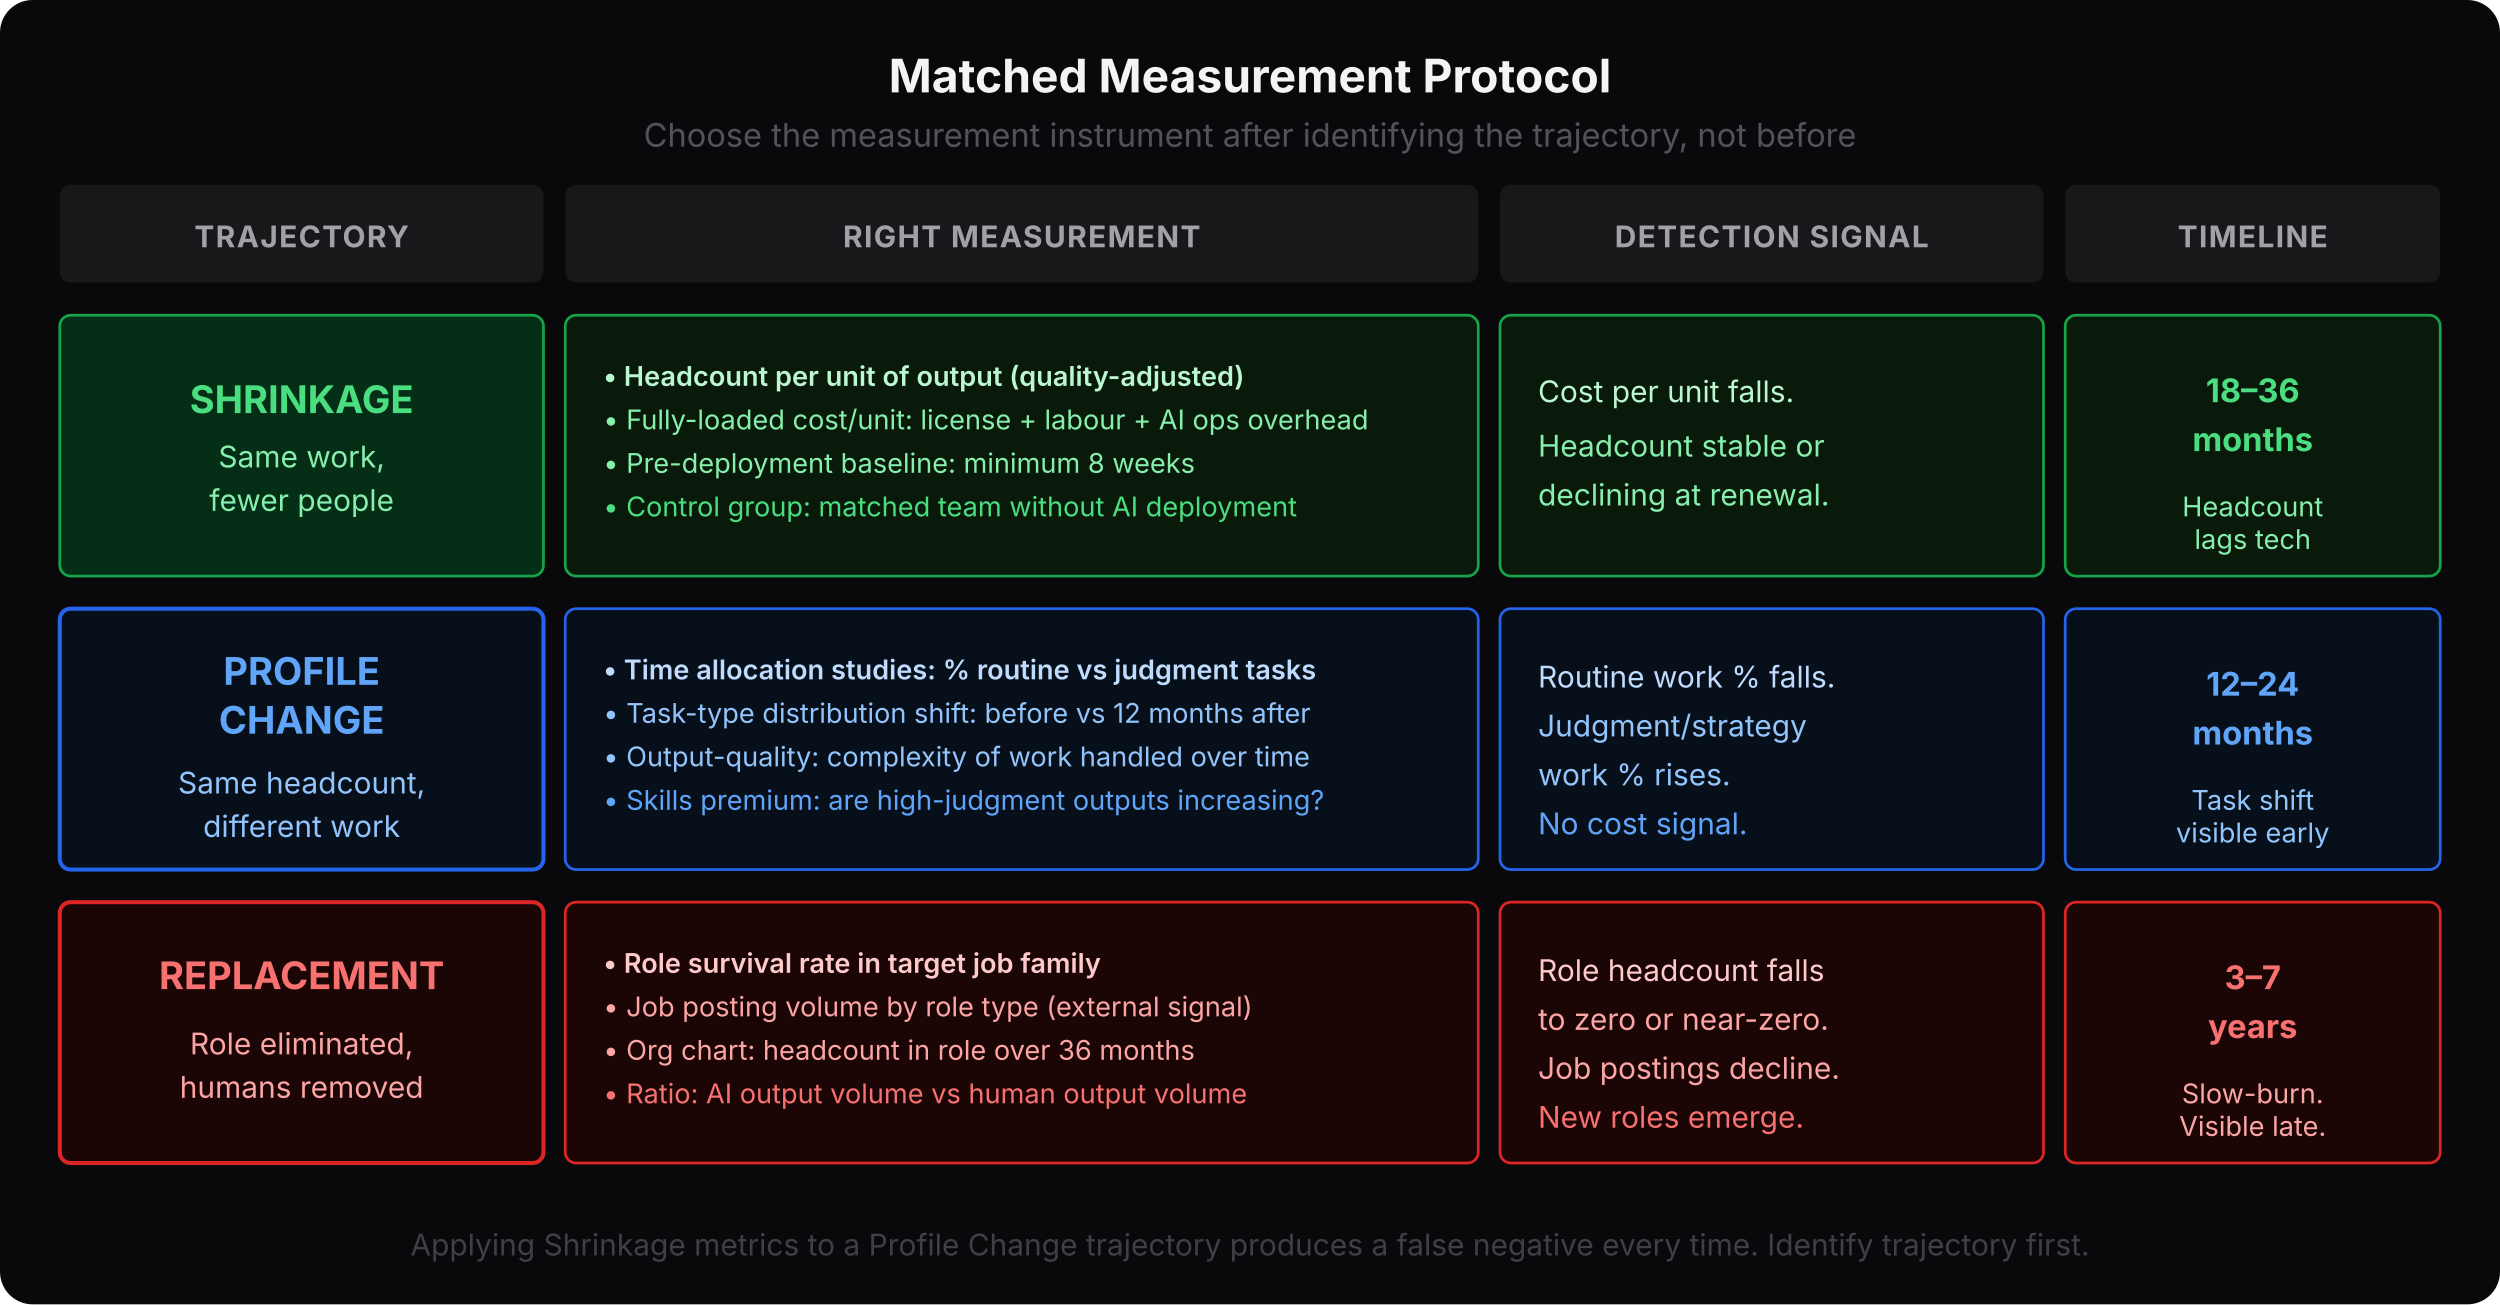
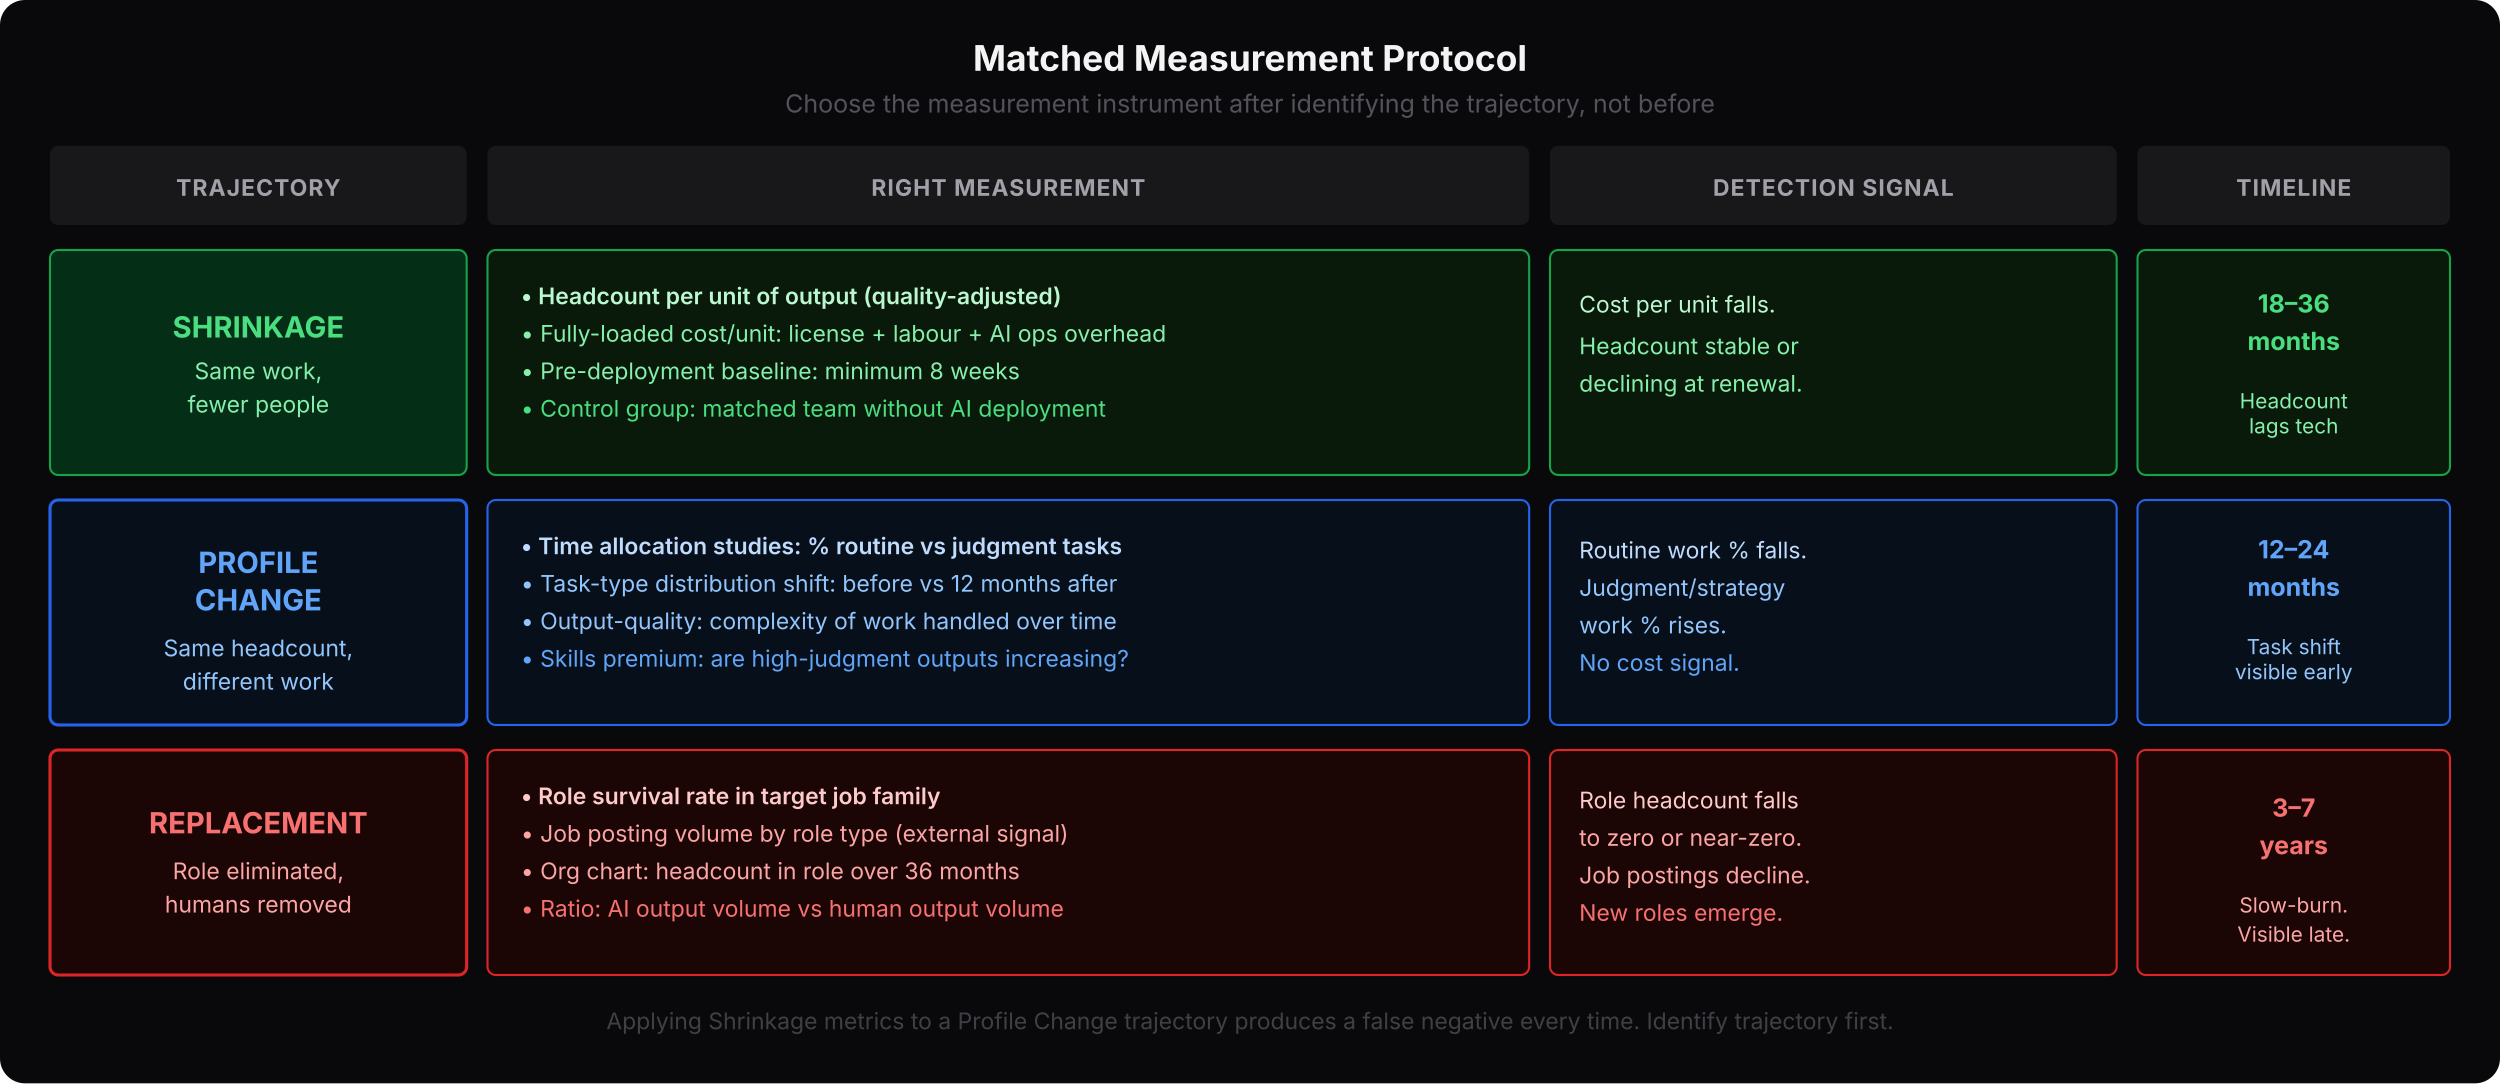
- <svg xmlns="http://www.w3.org/2000/svg" viewBox="0 0 920 480" font-family="Inter, system-ui, sans-serif">
-   <rect width="920" height="480" fill="#09090b" rx="12" />
-   <text x="460" y="34" fill="#f4f4f5" font-size="17" font-weight="700" text-anchor="middle">Matched Measurement Protocol</text>
-   <text x="460" y="54" fill="#52525b" font-size="12" text-anchor="middle">Choose the measurement instrument after identifying the trajectory, not before</text>
-   <rect x="22" y="68" width="178" height="36" fill="#18181b" rx="4" />
-   <rect x="208" y="68" width="336" height="36" fill="#18181b" rx="4" />
-   <rect x="552" y="68" width="200" height="36" fill="#18181b" rx="4" />
-   <rect x="760" y="68" width="138" height="36" fill="#18181b" rx="4" />
-   <text x="111" y="91" fill="#a1a1aa" font-size="11" font-weight="700" text-anchor="middle" letter-spacing="0.5">TRAJECTORY</text>
-   <text x="376" y="91" fill="#a1a1aa" font-size="11" font-weight="700" text-anchor="middle" letter-spacing="0.5">RIGHT MEASUREMENT</text>
-   <text x="652" y="91" fill="#a1a1aa" font-size="11" font-weight="700" text-anchor="middle" letter-spacing="0.5">DETECTION SIGNAL</text>
-   <text x="829" y="91" fill="#a1a1aa" font-size="11" font-weight="700" text-anchor="middle" letter-spacing="0.5">TIMELINE</text>
-   <rect x="22" y="116" width="178" height="96" fill="#052e16" stroke="#16a34a" stroke-width="1" rx="4" />
-   <text x="111" y="152" fill="#4ade80" font-size="14" font-weight="700" text-anchor="middle">SHRINKAGE</text>
-   <text x="111" y="172" fill="#86efac" font-size="11" text-anchor="middle">Same work,</text>
-   <text x="111" y="188" fill="#86efac" font-size="11" text-anchor="middle">fewer people</text>
-   <rect x="208" y="116" width="336" height="96" fill="#0a1a0a" stroke="#16a34a" stroke-width="1" rx="4" />
-   <text x="222" y="142" fill="#bbf7d0" font-size="10" font-weight="600">• Headcount per unit of output (quality-adjusted)</text>
-   <text x="222" y="158" fill="#86efac" font-size="10">• Fully-loaded cost/unit: license + labour + AI ops overhead</text>
-   <text x="222" y="174" fill="#86efac" font-size="10">• Pre-deployment baseline: minimum 8 weeks</text>
-   <text x="222" y="190" fill="#4ade80" font-size="10">• Control group: matched team without AI deployment</text>
-   <rect x="552" y="116" width="200" height="96" fill="#0a1a0a" stroke="#16a34a" stroke-width="1" rx="4" />
-   <text x="566" y="148" fill="#bbf7d0" font-size="11">Cost per unit falls.</text>
-   <text x="566" y="168" fill="#86efac" font-size="11">Headcount stable or</text>
-   <text x="566" y="186" fill="#86efac" font-size="11">declining at renewal.</text>
-   <rect x="760" y="116" width="138" height="96" fill="#0a1a0a" stroke="#16a34a" stroke-width="1" rx="4" />
-   <text x="829" y="148" fill="#4ade80" font-size="12" font-weight="700" text-anchor="middle">18–36</text>
-   <text x="829" y="166" fill="#4ade80" font-size="12" font-weight="700" text-anchor="middle">months</text>
-   <text x="829" y="190" fill="#86efac" font-size="10" text-anchor="middle">Headcount</text>
-   <text x="829" y="202" fill="#86efac" font-size="10" text-anchor="middle">lags tech</text>
-   <rect x="22" y="224" width="178" height="96" fill="#07101a" stroke="#2563eb" stroke-width="1.5" rx="4" />
-   <text x="111" y="252" fill="#60a5fa" font-size="14" font-weight="700" text-anchor="middle">PROFILE</text>
-   <text x="111" y="270" fill="#60a5fa" font-size="14" font-weight="700" text-anchor="middle">CHANGE</text>
-   <text x="111" y="292" fill="#93c5fd" font-size="11" text-anchor="middle">Same headcount,</text>
-   <text x="111" y="308" fill="#93c5fd" font-size="11" text-anchor="middle">different work</text>
-   <rect x="208" y="224" width="336" height="96" fill="#07101a" stroke="#2563eb" stroke-width="1" rx="4" />
-   <text x="222" y="250" fill="#bfdbfe" font-size="10" font-weight="600">• Time allocation studies: % routine vs judgment tasks</text>
-   <text x="222" y="266" fill="#93c5fd" font-size="10">• Task-type distribution shift: before vs 12 months after</text>
-   <text x="222" y="282" fill="#93c5fd" font-size="10">• Output-quality: complexity of work handled over time</text>
-   <text x="222" y="298" fill="#60a5fa" font-size="10">• Skills premium: are high-judgment outputs increasing?</text>
-   <rect x="552" y="224" width="200" height="96" fill="#07101a" stroke="#2563eb" stroke-width="1" rx="4" />
-   <text x="566" y="253" fill="#bfdbfe" font-size="11">Routine work % falls.</text>
-   <text x="566" y="271" fill="#93c5fd" font-size="11">Judgment/strategy</text>
-   <text x="566" y="289" fill="#93c5fd" font-size="11">work % rises.</text>
-   <text x="566" y="307" fill="#60a5fa" font-size="11">No cost signal.</text>
-   <rect x="760" y="224" width="138" height="96" fill="#07101a" stroke="#2563eb" stroke-width="1" rx="4" />
-   <text x="829" y="256" fill="#60a5fa" font-size="12" font-weight="700" text-anchor="middle">12–24</text>
-   <text x="829" y="274" fill="#60a5fa" font-size="12" font-weight="700" text-anchor="middle">months</text>
-   <text x="829" y="298" fill="#93c5fd" font-size="10" text-anchor="middle">Task shift</text>
-   <text x="829" y="310" fill="#93c5fd" font-size="10" text-anchor="middle">visible early</text>
-   <rect x="22" y="332" width="178" height="96" fill="#1c0505" stroke="#dc2626" stroke-width="1.5" rx="4" />
-   <text x="111" y="364" fill="#f87171" font-size="14" font-weight="700" text-anchor="middle">REPLACEMENT</text>
-   <text x="111" y="388" fill="#fca5a5" font-size="11" text-anchor="middle">Role eliminated,</text>
-   <text x="111" y="404" fill="#fca5a5" font-size="11" text-anchor="middle">humans removed</text>
-   <rect x="208" y="332" width="336" height="96" fill="#1c0505" stroke="#dc2626" stroke-width="1" rx="4" />
-   <text x="222" y="358" fill="#fecaca" font-size="10" font-weight="600">• Role survival rate in target job family</text>
-   <text x="222" y="374" fill="#fca5a5" font-size="10">• Job posting volume by role type (external signal)</text>
-   <text x="222" y="390" fill="#fca5a5" font-size="10">• Org chart: headcount in role over 36 months</text>
-   <text x="222" y="406" fill="#f87171" font-size="10">• Ratio: AI output volume vs human output volume</text>
-   <rect x="552" y="332" width="200" height="96" fill="#1c0505" stroke="#dc2626" stroke-width="1" rx="4" />
-   <text x="566" y="361" fill="#fecaca" font-size="11">Role headcount falls</text>
-   <text x="566" y="379" fill="#fca5a5" font-size="11">to zero or near-zero.</text>
-   <text x="566" y="397" fill="#fca5a5" font-size="11">Job postings decline.</text>
-   <text x="566" y="415" fill="#f87171" font-size="11">New roles emerge.</text>
-   <rect x="760" y="332" width="138" height="96" fill="#1c0505" stroke="#dc2626" stroke-width="1" rx="4" />
-   <text x="829" y="364" fill="#f87171" font-size="12" font-weight="700" text-anchor="middle">3–7</text>
-   <text x="829" y="382" fill="#f87171" font-size="12" font-weight="700" text-anchor="middle">years</text>
-   <text x="829" y="406" fill="#fca5a5" font-size="10" text-anchor="middle">Slow-burn.</text>
-   <text x="829" y="418" fill="#fca5a5" font-size="10" text-anchor="middle">Visible late.</text>
-   <text x="460" y="462" fill="#3f3f46" font-size="11" text-anchor="middle">Applying Shrinkage metrics to a Profile Change trajectory produces a false negative every time. Identify trajectory first.</text>
+ <svg xmlns="http://www.w3.org/2000/svg" viewBox="0 0 1200 520" font-family="Inter, system-ui, sans-serif">
+   <rect width="1200" height="520" fill="#09090b" rx="12" />
+   <text x="600" y="34" fill="#f4f4f5" font-size="17" font-weight="700" text-anchor="middle">Matched Measurement Protocol</text>
+   <text x="600" y="54" fill="#52525b" font-size="12" text-anchor="middle">Choose the measurement instrument after identifying the trajectory, not before</text>
+   <rect x="24" y="70" width="200" height="38" fill="#18181b" rx="4" />
+   <rect x="234" y="70" width="500" height="38" fill="#18181b" rx="4" />
+   <rect x="744" y="70" width="272" height="38" fill="#18181b" rx="4" />
+   <rect x="1026" y="70" width="150" height="38" fill="#18181b" rx="4" />
+   <text x="124" y="94" fill="#a1a1aa" font-size="11" font-weight="700" text-anchor="middle" letter-spacing="0.5">TRAJECTORY</text>
+   <text x="484" y="94" fill="#a1a1aa" font-size="11" font-weight="700" text-anchor="middle" letter-spacing="0.5">RIGHT MEASUREMENT</text>
+   <text x="880" y="94" fill="#a1a1aa" font-size="11" font-weight="700" text-anchor="middle" letter-spacing="0.5">DETECTION SIGNAL</text>
+   <text x="1101" y="94" fill="#a1a1aa" font-size="11" font-weight="700" text-anchor="middle" letter-spacing="0.5">TIMELINE</text>
+   <rect x="24" y="120" width="200" height="108" fill="#052e16" stroke="#16a34a" stroke-width="1" rx="4" />
+   <text x="124" y="162" fill="#4ade80" font-size="14" font-weight="700" text-anchor="middle">SHRINKAGE</text>
+   <text x="124" y="182" fill="#86efac" font-size="11" text-anchor="middle">Same work,</text>
+   <text x="124" y="198" fill="#86efac" font-size="11" text-anchor="middle">fewer people</text>
+   <rect x="234" y="120" width="500" height="108" fill="#0a1a0a" stroke="#16a34a" stroke-width="1" rx="4" />
+   <text x="250" y="146" fill="#bbf7d0" font-size="11" font-weight="600">• Headcount per unit of output (quality-adjusted)</text>
+   <text x="250" y="164" fill="#86efac" font-size="11">• Fully-loaded cost/unit: license + labour + AI ops overhead</text>
+   <text x="250" y="182" fill="#86efac" font-size="11">• Pre-deployment baseline: minimum 8 weeks</text>
+   <text x="250" y="200" fill="#4ade80" font-size="11">• Control group: matched team without AI deployment</text>
+   <rect x="744" y="120" width="272" height="108" fill="#0a1a0a" stroke="#16a34a" stroke-width="1" rx="4" />
+   <text x="758" y="150" fill="#bbf7d0" font-size="11">Cost per unit falls.</text>
+   <text x="758" y="170" fill="#86efac" font-size="11">Headcount stable or</text>
+   <text x="758" y="188" fill="#86efac" font-size="11">declining at renewal.</text>
+   <rect x="1026" y="120" width="150" height="108" fill="#0a1a0a" stroke="#16a34a" stroke-width="1" rx="4" />
+   <text x="1101" y="150" fill="#4ade80" font-size="12" font-weight="700" text-anchor="middle">18–36</text>
+   <text x="1101" y="168" fill="#4ade80" font-size="12" font-weight="700" text-anchor="middle">months</text>
+   <text x="1101" y="196" fill="#86efac" font-size="10" text-anchor="middle">Headcount</text>
+   <text x="1101" y="208" fill="#86efac" font-size="10" text-anchor="middle">lags tech</text>
+   <rect x="24" y="240" width="200" height="108" fill="#07101a" stroke="#2563eb" stroke-width="1.5" rx="4" />
+   <text x="124" y="275" fill="#60a5fa" font-size="14" font-weight="700" text-anchor="middle">PROFILE</text>
+   <text x="124" y="293" fill="#60a5fa" font-size="14" font-weight="700" text-anchor="middle">CHANGE</text>
+   <text x="124" y="315" fill="#93c5fd" font-size="11" text-anchor="middle">Same headcount,</text>
+   <text x="124" y="331" fill="#93c5fd" font-size="11" text-anchor="middle">different work</text>
+   <rect x="234" y="240" width="500" height="108" fill="#07101a" stroke="#2563eb" stroke-width="1" rx="4" />
+   <text x="250" y="266" fill="#bfdbfe" font-size="11" font-weight="600">• Time allocation studies: % routine vs judgment tasks</text>
+   <text x="250" y="284" fill="#93c5fd" font-size="11">• Task-type distribution shift: before vs 12 months after</text>
+   <text x="250" y="302" fill="#93c5fd" font-size="11">• Output-quality: complexity of work handled over time</text>
+   <text x="250" y="320" fill="#60a5fa" font-size="11">• Skills premium: are high-judgment outputs increasing?</text>
+   <rect x="744" y="240" width="272" height="108" fill="#07101a" stroke="#2563eb" stroke-width="1" rx="4" />
+   <text x="758" y="268" fill="#bfdbfe" font-size="11">Routine work % falls.</text>
+   <text x="758" y="286" fill="#93c5fd" font-size="11">Judgment/strategy</text>
+   <text x="758" y="304" fill="#93c5fd" font-size="11">work % rises.</text>
+   <text x="758" y="322" fill="#60a5fa" font-size="11">No cost signal.</text>
+   <rect x="1026" y="240" width="150" height="108" fill="#07101a" stroke="#2563eb" stroke-width="1" rx="4" />
+   <text x="1101" y="268" fill="#60a5fa" font-size="12" font-weight="700" text-anchor="middle">12–24</text>
+   <text x="1101" y="286" fill="#60a5fa" font-size="12" font-weight="700" text-anchor="middle">months</text>
+   <text x="1101" y="314" fill="#93c5fd" font-size="10" text-anchor="middle">Task shift</text>
+   <text x="1101" y="326" fill="#93c5fd" font-size="10" text-anchor="middle">visible early</text>
+   <rect x="24" y="360" width="200" height="108" fill="#1c0505" stroke="#dc2626" stroke-width="1.5" rx="4" />
+   <text x="124" y="400" fill="#f87171" font-size="14" font-weight="700" text-anchor="middle">REPLACEMENT</text>
+   <text x="124" y="422" fill="#fca5a5" font-size="11" text-anchor="middle">Role eliminated,</text>
+   <text x="124" y="438" fill="#fca5a5" font-size="11" text-anchor="middle">humans removed</text>
+   <rect x="234" y="360" width="500" height="108" fill="#1c0505" stroke="#dc2626" stroke-width="1" rx="4" />
+   <text x="250" y="386" fill="#fecaca" font-size="11" font-weight="600">• Role survival rate in target job family</text>
+   <text x="250" y="404" fill="#fca5a5" font-size="11">• Job posting volume by role type (external signal)</text>
+   <text x="250" y="422" fill="#fca5a5" font-size="11">• Org chart: headcount in role over 36 months</text>
+   <text x="250" y="440" fill="#f87171" font-size="11">• Ratio: AI output volume vs human output volume</text>
+   <rect x="744" y="360" width="272" height="108" fill="#1c0505" stroke="#dc2626" stroke-width="1" rx="4" />
+   <text x="758" y="388" fill="#fecaca" font-size="11">Role headcount falls</text>
+   <text x="758" y="406" fill="#fca5a5" font-size="11">to zero or near-zero.</text>
+   <text x="758" y="424" fill="#fca5a5" font-size="11">Job postings decline.</text>
+   <text x="758" y="442" fill="#f87171" font-size="11">New roles emerge.</text>
+   <rect x="1026" y="360" width="150" height="108" fill="#1c0505" stroke="#dc2626" stroke-width="1" rx="4" />
+   <text x="1101" y="392" fill="#f87171" font-size="12" font-weight="700" text-anchor="middle">3–7</text>
+   <text x="1101" y="410" fill="#f87171" font-size="12" font-weight="700" text-anchor="middle">years</text>
+   <text x="1101" y="438" fill="#fca5a5" font-size="10" text-anchor="middle">Slow-burn.</text>
+   <text x="1101" y="452" fill="#fca5a5" font-size="10" text-anchor="middle">Visible late.</text>
+   <text x="600" y="494" fill="#3f3f46" font-size="11" text-anchor="middle">Applying Shrinkage metrics to a Profile Change trajectory produces a false negative every time. Identify trajectory first.</text>
</svg>
